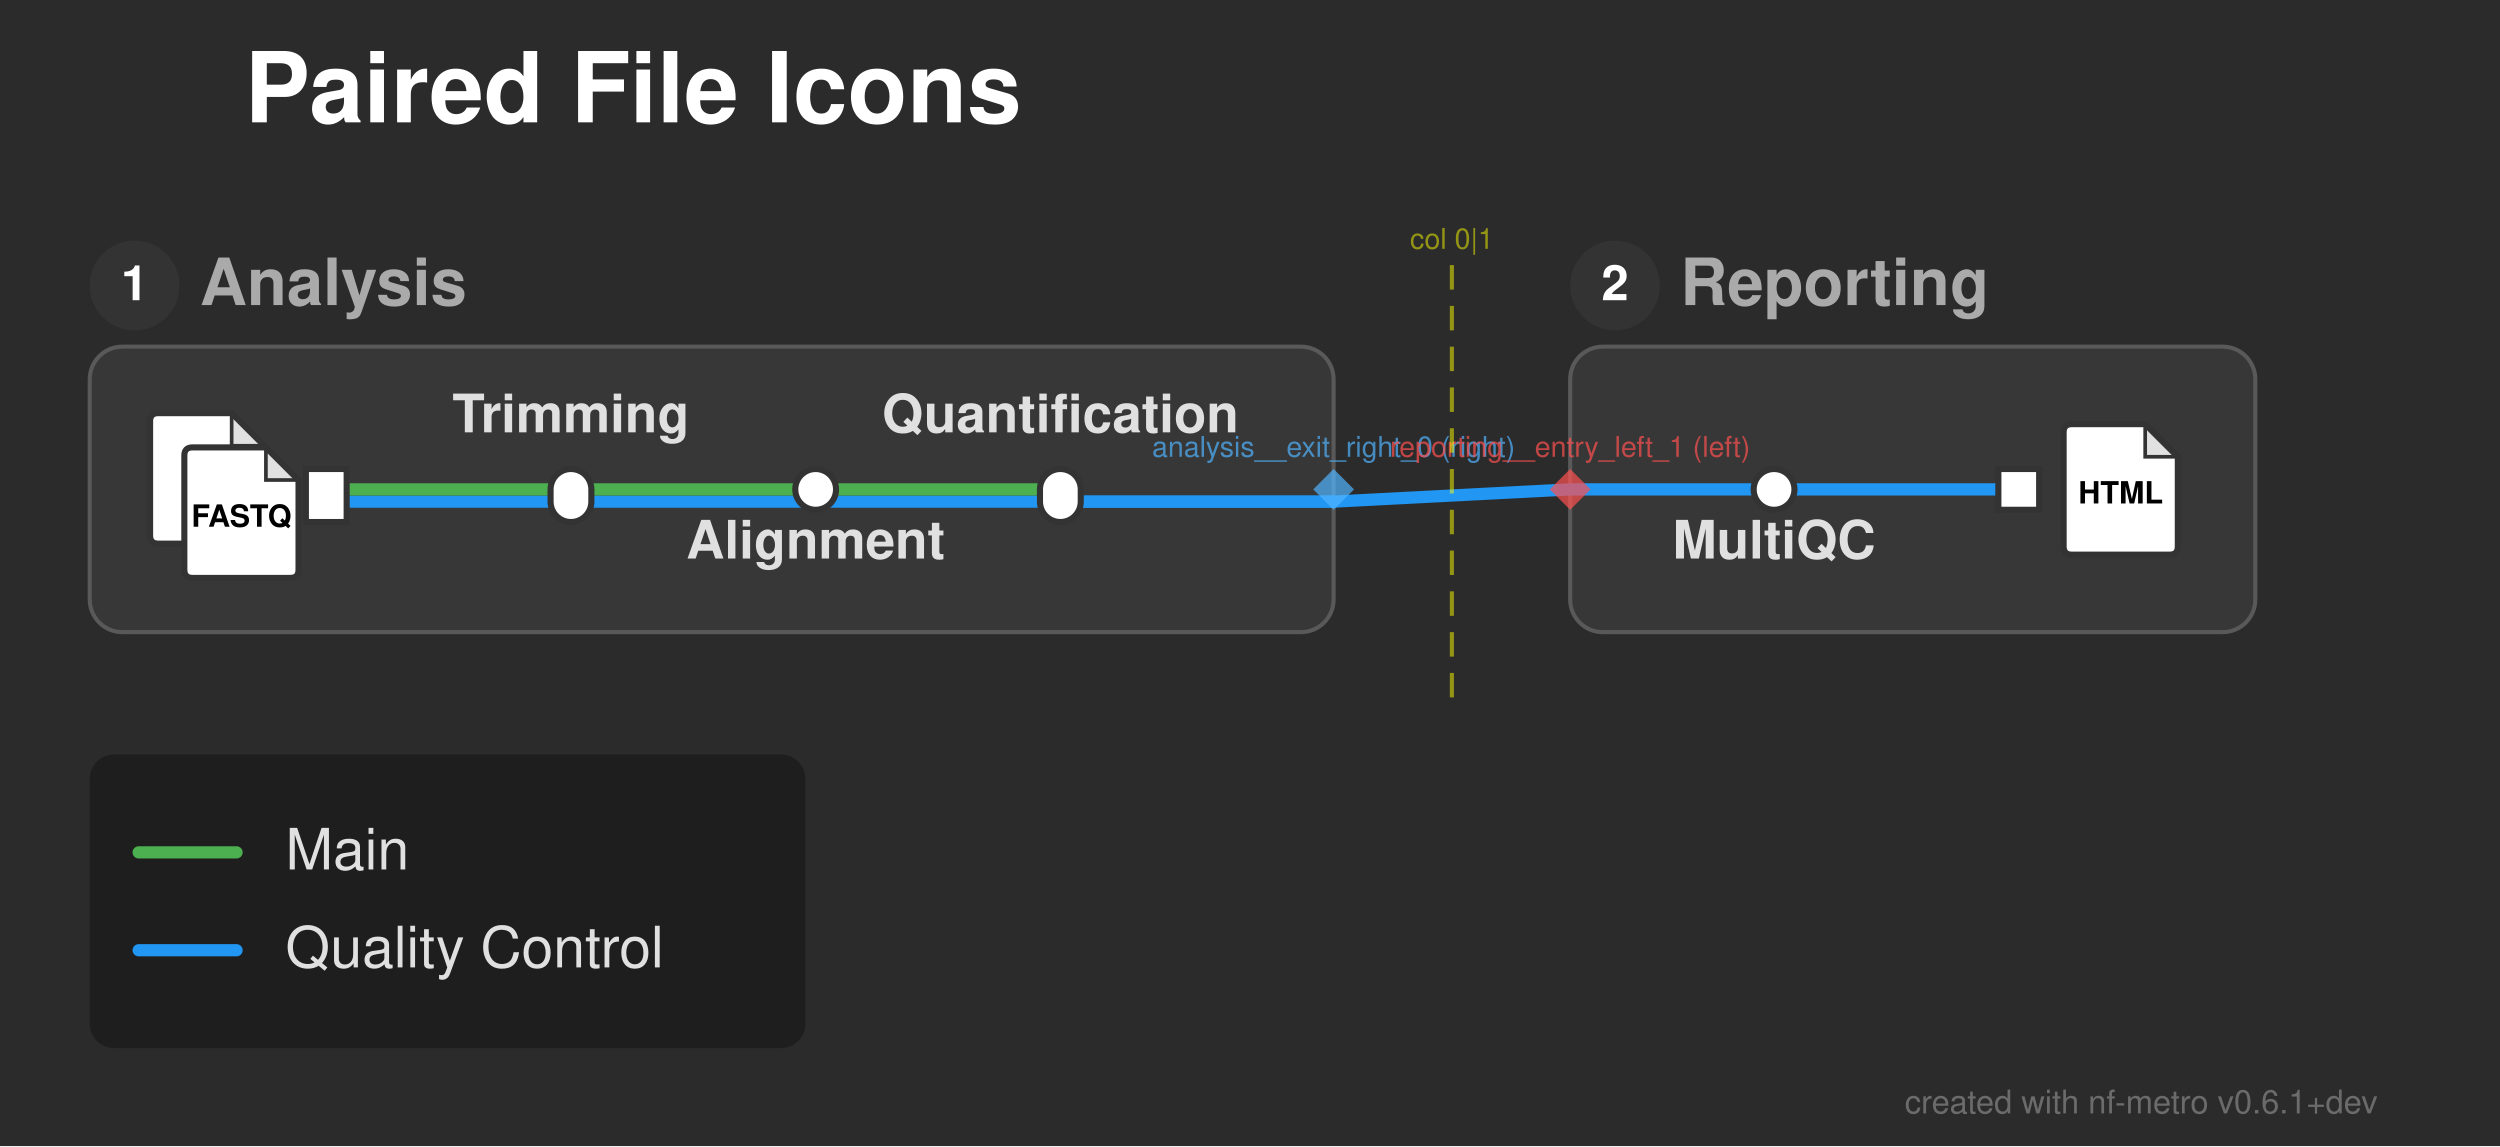
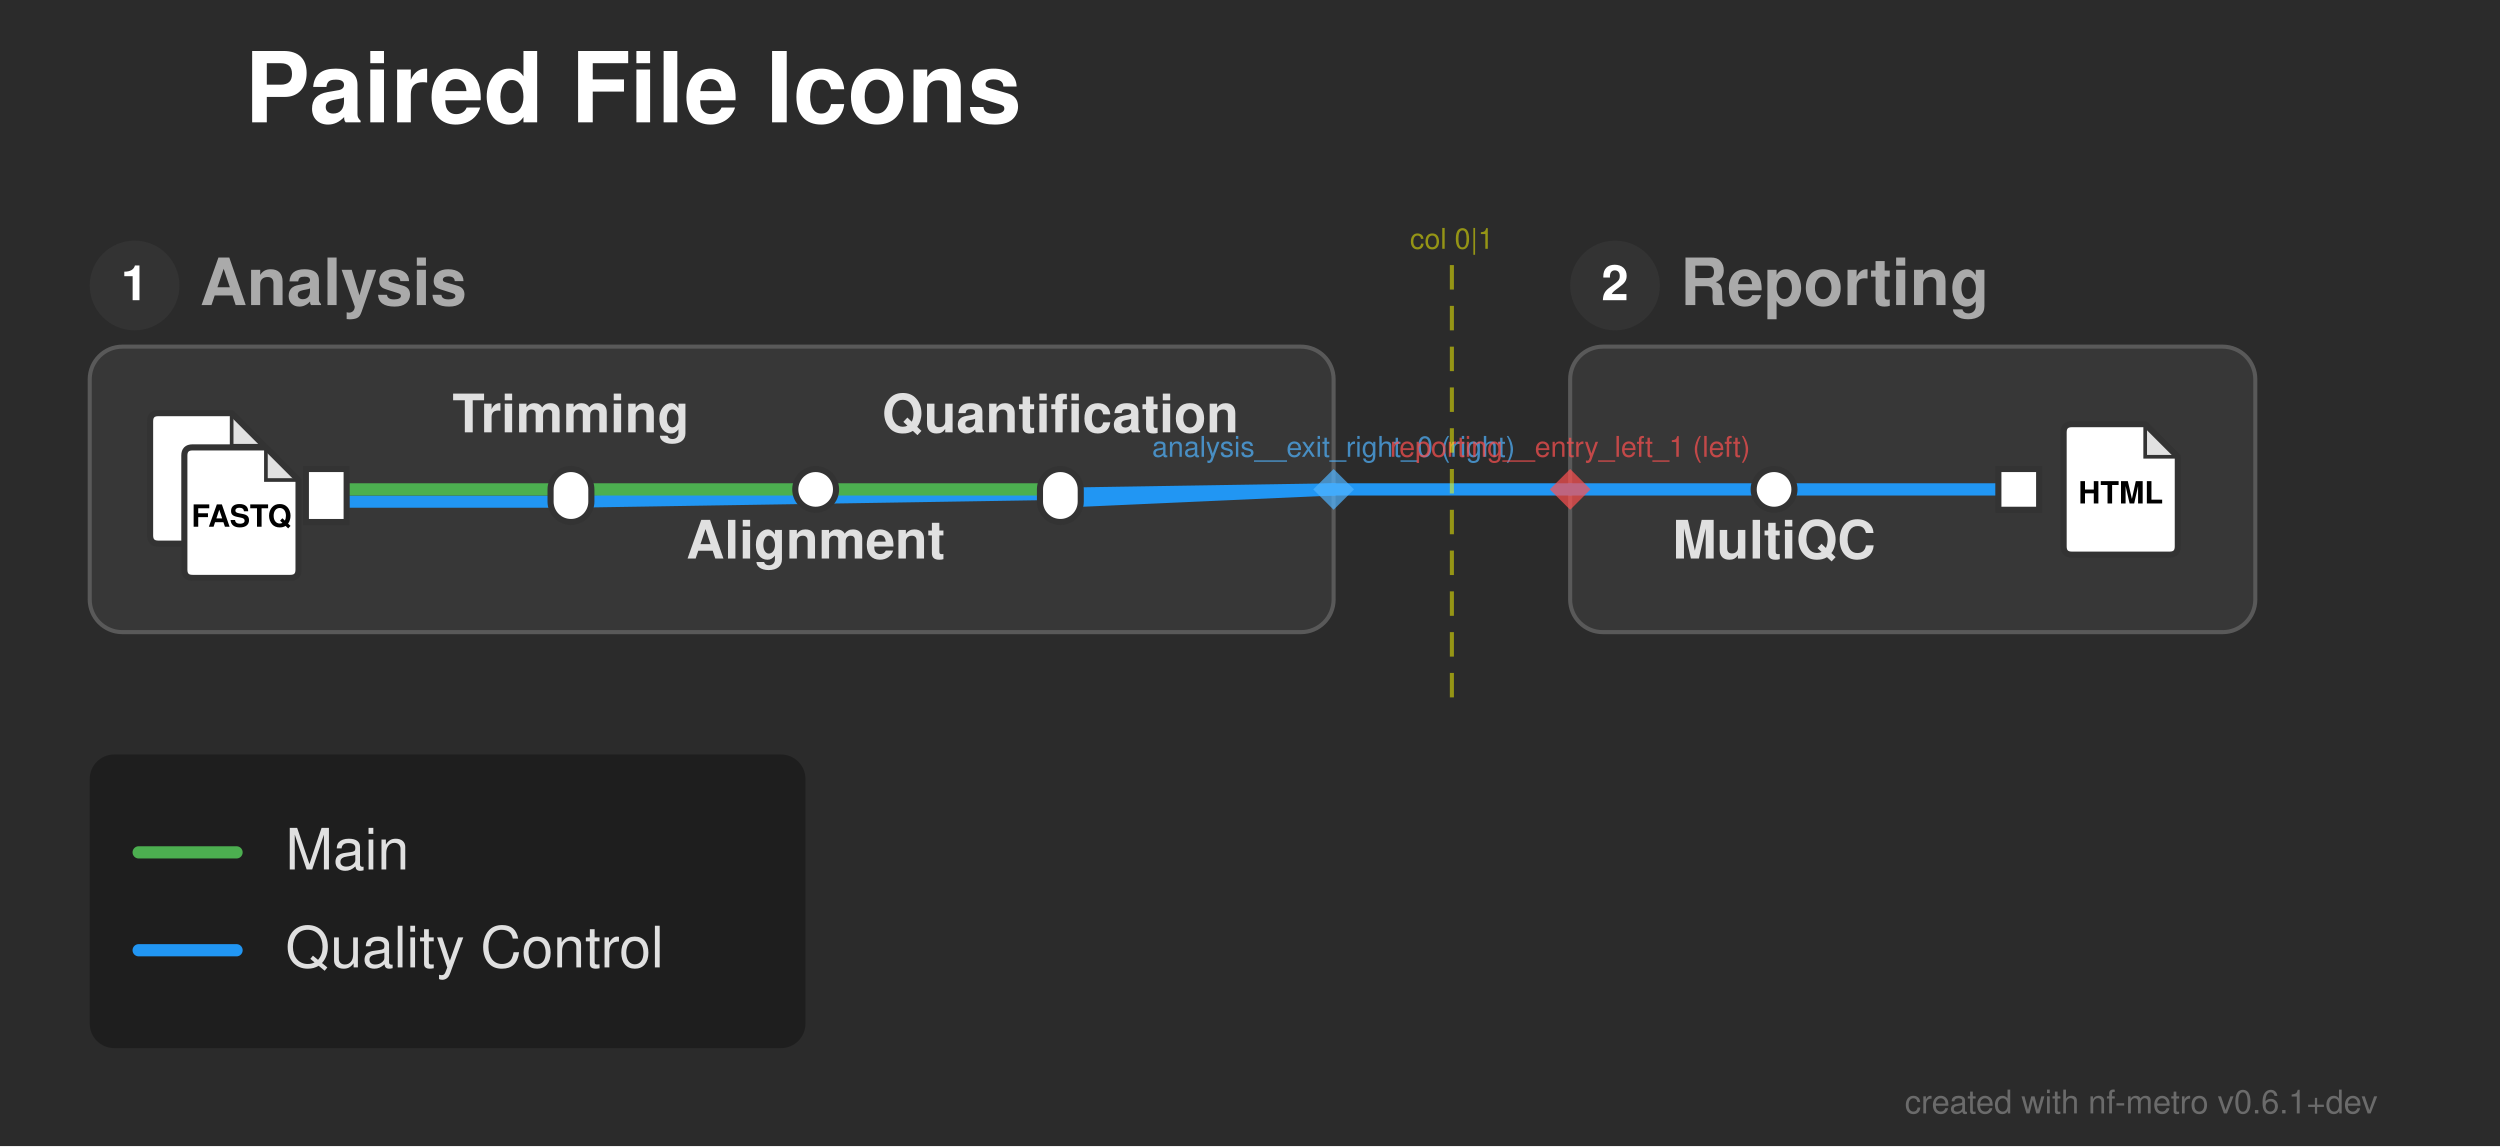
<svg xmlns="http://www.w3.org/2000/svg" width="613" height="281" viewBox="0 0 613 281">
  <defs>
</defs>
  <rect x="0" y="0" width="613" height="281" fill="#2b2b2b" />
  <text x="60.0" y="30.0" font-size="24.0" fill="#ffffff" font-family="'Helvetica Neue', Helvetica, Arial, sans-serif" font-weight="bold" class="nf-metro-title">Paired File Icons</text>
  <rect x="22.0" y="85.0" width="305.0" height="70.0" rx="8" ry="8" fill="#373737" stroke="#595959" stroke-width="1.0" />
  <circle cx="33.0" cy="70.0" r="11" fill="#333333" class="nf-metro-section-num-circle" />
  <text x="33.0" y="70.0" font-size="12" fill="#ffffff" font-family="'Helvetica Neue', Helvetica, Arial, sans-serif" font-weight="bold" text-anchor="middle" dy="0.3em">1</text>
  <text x="49.0" y="70.0" font-size="16.0" fill="#aaaaaa" font-family="'Helvetica Neue', Helvetica, Arial, sans-serif" font-weight="bold" dy="0.3em" class="nf-metro-section-label">Analysis</text>
  <rect x="385.0" y="85.0" width="168.0" height="70.0" rx="8" ry="8" fill="#373737" stroke="#595959" stroke-width="1.0" />
  <circle cx="396.0" cy="70.0" r="11" fill="#333333" class="nf-metro-section-num-circle" />
  <text x="396.0" y="70.0" font-size="12" fill="#ffffff" font-family="'Helvetica Neue', Helvetica, Arial, sans-serif" font-weight="bold" text-anchor="middle" dy="0.3em">2</text>
  <text x="412.0" y="70.0" font-size="16.0" fill="#aaaaaa" font-family="'Helvetica Neue', Helvetica, Arial, sans-serif" font-weight="bold" dy="0.3em" class="nf-metro-section-label">Reporting</text>
  <path d="M80.0,123.0 L140.0,123.0" stroke="#2196F3" stroke-width="3.0" stroke-linecap="round" />
-   <path d="M140.0,123.0 L327.0,123.0" stroke="#2196F3" stroke-width="3.0" stroke-linecap="round" />
-   <path d="M260.0,123.0 L327.0,123.0" stroke="#2196F3" stroke-width="3.0" stroke-linecap="round" />
-   <path d="M327.0,123.0 L385.0,120.0" stroke="#2196F3" stroke-width="3.0" stroke-linecap="round" />
+   <path d="M140.0,123.0 L327.0,120.0" stroke="#2196F3" stroke-width="3.0" stroke-linecap="round" />
+   <path d="M260.0,123.0 L327.0,120.0" stroke="#2196F3" stroke-width="3.0" stroke-linecap="round" />
  <path d="M80.0,120.0 L140.0,120.0" stroke="#4CAF50" stroke-width="3.0" stroke-linecap="round" />
  <path d="M140.0,120.0 L200.0,120.0" stroke="#4CAF50" stroke-width="3.0" stroke-linecap="round" />
  <path d="M200.0,120.0 L260.0,120.0" stroke="#4CAF50" stroke-width="3.0" stroke-linecap="round" />
  <path d="M435.0,120.0 L495.0,120.0" stroke="#2196F3" stroke-width="3.0" stroke-linecap="round" />
  <path d="M385.0,120.0 L435.0,120.0" stroke="#2196F3" stroke-width="3.0" stroke-linecap="round" />
+   <path d="M327.0,120.0 L385.0,120.0" stroke="#2196F3" stroke-width="3.0" stroke-linecap="round" />
  <rect x="75.0" y="115.0" width="10.0" height="13.0" fill="#ffffff" stroke="#333333" stroke-width="1.5" />
  <path d="M38.8,101.3 L56.8,101.3 L64.8,109.3 L64.8,131.3 Q64.8,133.3,62.8,133.3 L38.8,133.3 Q36.8,133.3,36.8,131.3 L36.8,103.3 Q36.8,101.3,38.8,101.3 Z" fill="#ffffff" stroke="#333333" stroke-width="1.5" stroke-linejoin="round" />
  <path d="M56.8,101.3 L56.8,109.3 L64.8,109.3 Z" fill="#333333" opacity="0.15" stroke="none" />
  <path d="M56.8,101.3 L56.8,109.3 L64.8,109.3" fill="none" stroke="#333333" stroke-width="0.9" />
  <text x="50.8" y="118.5" font-size="7.5" fill="#000000" font-family="'Helvetica Neue', Helvetica, Arial, sans-serif" font-weight="bold" text-anchor="middle" dy="0.3em" />
  <path d="M47.2,109.7 L65.2,109.7 L73.2,117.7 L73.2,139.7 Q73.2,141.7,71.2,141.7 L47.2,141.7 Q45.2,141.7,45.2,139.7 L45.2,111.7 Q45.2,109.7,47.2,109.7 Z" fill="#ffffff" stroke="#333333" stroke-width="1.5" stroke-linejoin="round" />
  <path d="M65.2,109.7 L65.2,117.7 L73.2,117.7 Z" fill="#333333" opacity="0.15" stroke="none" />
  <path d="M65.2,109.7 L65.2,117.7 L73.2,117.7" fill="none" stroke="#333333" stroke-width="0.9" />
  <text x="59.2" y="126.9" font-size="7.5" fill="#000000" font-family="'Helvetica Neue', Helvetica, Arial, sans-serif" font-weight="bold" text-anchor="middle" dy="0.3em">FASTQ</text>
  <rect x="135.0" y="115.0" width="10.0" height="13.0" rx="5.0" ry="5.0" fill="#ffffff" stroke="#333333" stroke-width="1.5" />
  <rect x="195.0" y="115.0" width="10.0" height="10.0" rx="5.0" ry="5.0" fill="#ffffff" stroke="#333333" stroke-width="1.5" />
  <rect x="255.0" y="115.0" width="10.0" height="13.0" rx="5.0" ry="5.0" fill="#ffffff" stroke="#333333" stroke-width="1.5" />
  <rect x="430.0" y="115.0" width="10.0" height="10.0" rx="5.0" ry="5.0" fill="#ffffff" stroke="#333333" stroke-width="1.5" />
  <rect x="490.0" y="115.0" width="10.0" height="10.0" fill="#ffffff" stroke="#333333" stroke-width="1.5" />
  <path d="M508.0,104.0 L526.0,104.0 L534.0,112.0 L534.0,134.0 Q534.0,136.0,532.0,136.0 L508.0,136.0 Q506.0,136.0,506.0,134.0 L506.0,106.0 Q506.0,104.0,508.0,104.0 Z" fill="#ffffff" stroke="#333333" stroke-width="1.5" stroke-linejoin="round" />
  <path d="M526.0,104.0 L526.0,112.0 L534.0,112.0 Z" fill="#333333" opacity="0.15" stroke="none" />
  <path d="M526.0,104.0 L526.0,112.0 L534.0,112.0" fill="none" stroke="#333333" stroke-width="0.9" />
  <text x="520.0" y="121.2" font-size="7.5" fill="#000000" font-family="'Helvetica Neue', Helvetica, Arial, sans-serif" font-weight="bold" text-anchor="middle" dy="0.3em">HTML</text>
  <text x="435.0" y="131.0" font-size="13.0" fill="#e0e0e0" font-family="'Helvetica Neue', Helvetica, Arial, sans-serif" font-weight="bold" text-anchor="middle" dominant-baseline="hanging">MultiQC</text>
  <text x="140.0" y="106.0" font-size="13.0" fill="#e0e0e0" font-family="'Helvetica Neue', Helvetica, Arial, sans-serif" font-weight="bold" text-anchor="middle" dominant-baseline="auto">Trimming</text>
  <text x="200.0" y="131.0" font-size="13.0" fill="#e0e0e0" font-family="'Helvetica Neue', Helvetica, Arial, sans-serif" font-weight="bold" text-anchor="middle" dominant-baseline="hanging">Alignment</text>
  <text x="260.0" y="106.0" font-size="13.0" fill="#e0e0e0" font-family="'Helvetica Neue', Helvetica, Arial, sans-serif" font-weight="bold" text-anchor="middle" dominant-baseline="auto">Quantification</text>
  <path d="M327.0,115.0 L332.0,120.0 L327.0,125.0 L322.0,120.0 Z" fill="rgba(80, 180, 255, 0.7)" stroke="none" />
  <text x="327.0" y="112.0" font-size="7" fill="rgba(80, 180, 255, 0.7)" font-family="'Helvetica Neue', Helvetica, Arial, sans-serif" text-anchor="middle" dominant-baseline="auto">analysis__exit_right_0 (right)</text>
  <path d="M385.0,115.0 L390.0,120.0 L385.0,125.0 L380.0,120.0 Z" fill="rgba(255, 80, 80, 0.7)" stroke="none" />
  <text x="385.0" y="112.0" font-size="7" fill="rgba(255, 80, 80, 0.7)" font-family="'Helvetica Neue', Helvetica, Arial, sans-serif" text-anchor="middle" dominant-baseline="auto">reporting__entry_left_1 (left)</text>
  <path d="M356.0,65.0 L356.0,175.0" stroke="rgba(255, 255, 0, 0.5)" stroke-width="1" stroke-dasharray="6,4" />
  <text x="356.0" y="61.0" font-size="7" fill="rgba(255, 255, 0, 0.5)" font-family="'Helvetica Neue', Helvetica, Arial, sans-serif" text-anchor="middle">col 0|1</text>
  <rect x="22.0" y="185.0" width="175.5" height="72.0" rx="6" ry="6" fill="rgba(0, 0, 0, 0.3)" />
  <path d="M34.0,209.0 L58.0,209.0" stroke="#4CAF50" stroke-width="3.0" stroke-linecap="round" />
  <text x="70.0" y="209.0" font-size="14.0" fill="#e0e0e0" font-family="'Helvetica Neue', Helvetica, Arial, sans-serif" dy="0.3em">Main</text>
  <path d="M34.0,233.0 L58.0,233.0" stroke="#2196F3" stroke-width="3.0" stroke-linecap="round" />
  <text x="70.0" y="233.0" font-size="14.0" fill="#e0e0e0" font-family="'Helvetica Neue', Helvetica, Arial, sans-serif" dy="0.3em">Quality Control</text>
  <text x="583.0" y="273.0" font-size="8" fill="rgba(150, 150, 150, 0.6)" font-family="'Helvetica Neue', Helvetica, Arial, sans-serif" text-anchor="end">created with nf-metro v0.6.1+dev</text>
</svg>
